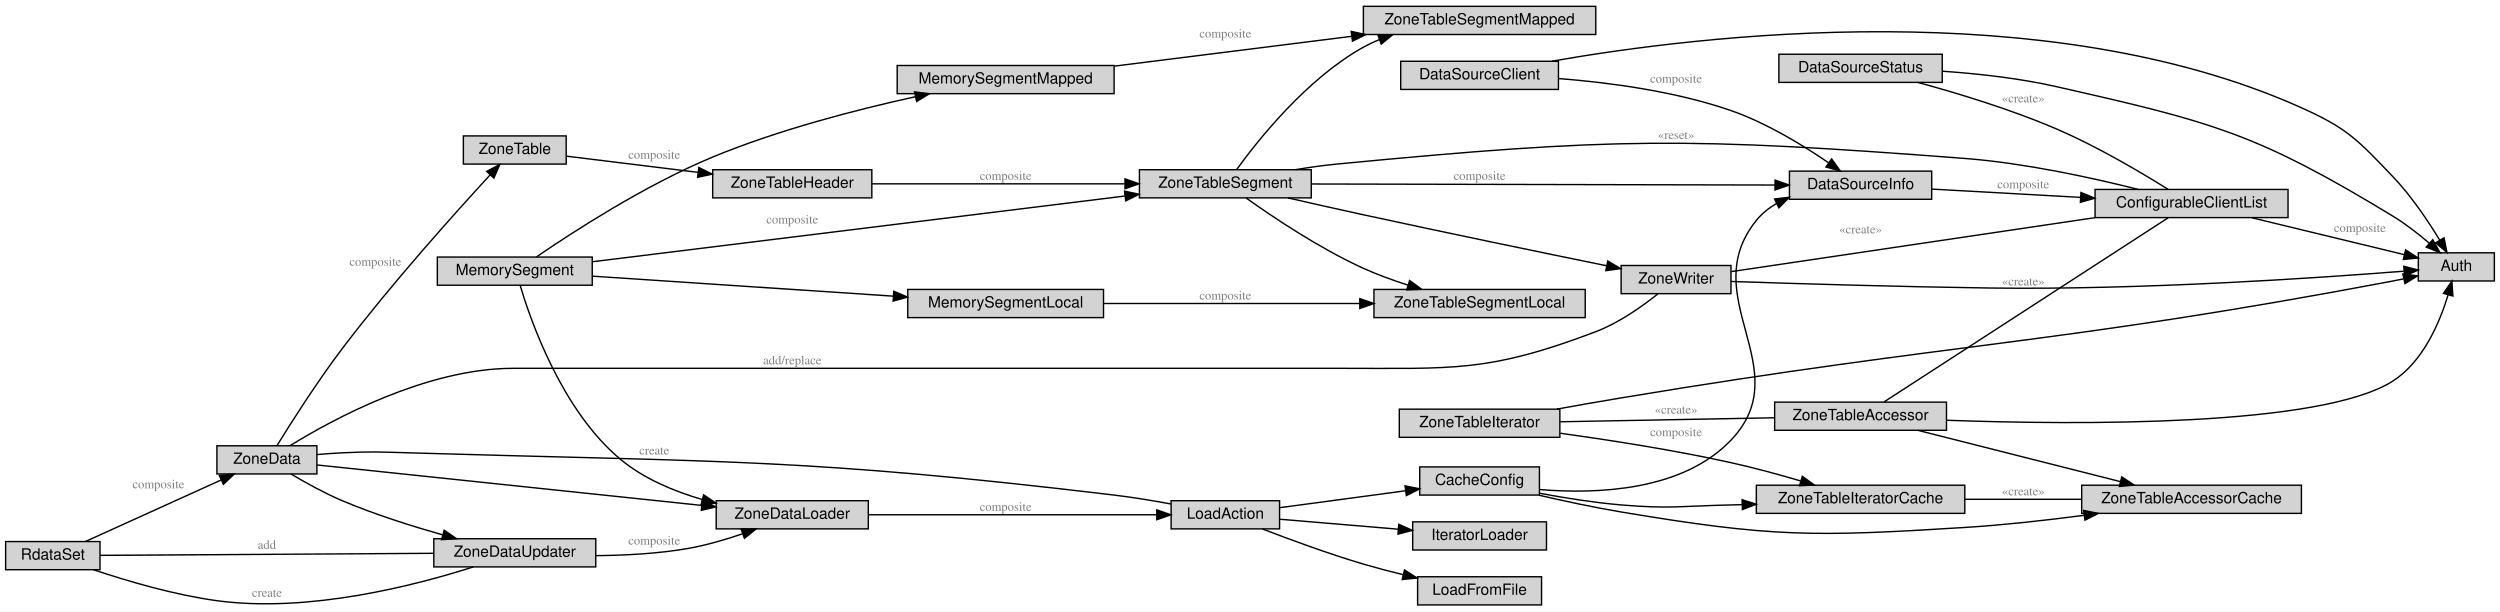
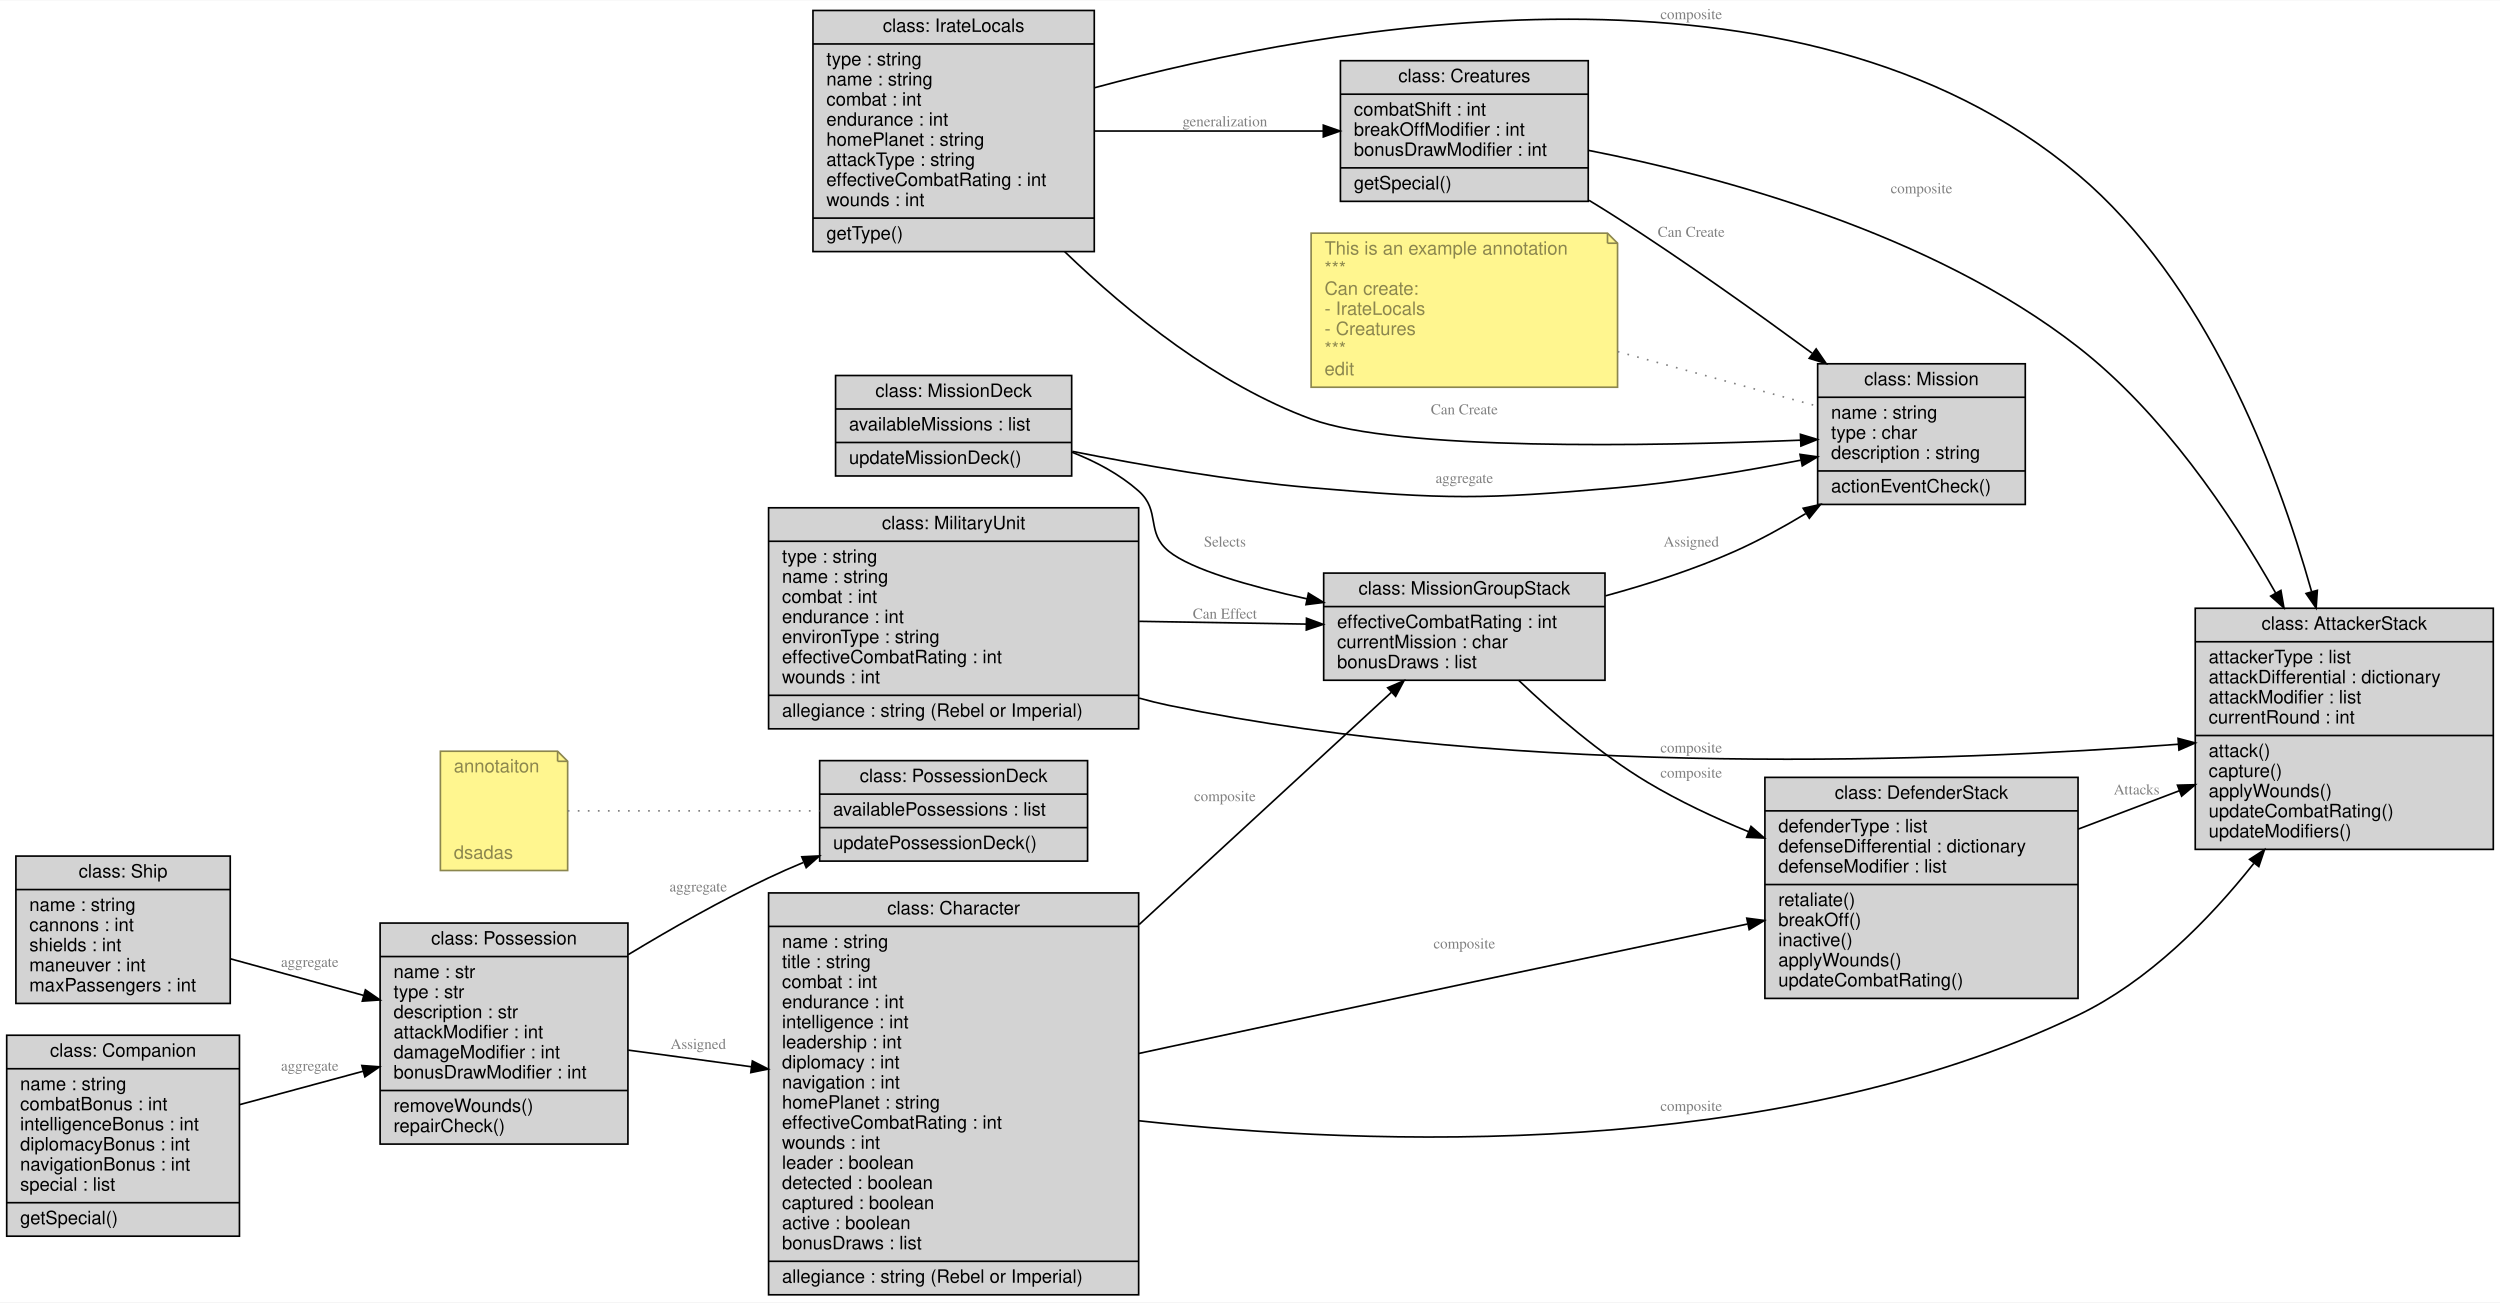
- <svg xmlns="http://www.w3.org/2000/svg" width="1775pt" height="434pt" viewBox="0.00 0.00 1775.00 434.00">
-   <g id="graph0" class="graph" transform="scale(1 1) rotate(0) translate(4 430)">
-     <polygon fill="white" stroke="transparent" points="-4,4 -4,-430 1771,-430 1771,4 -4,4" />
+ <svg xmlns="http://www.w3.org/2000/svg" width="1493pt" height="778pt" viewBox="0.00 0.00 1493.00 777.50">
+   <g id="graph0" class="graph" transform="scale(1 1) rotate(0) translate(4 773.5)">
+     <polygon fill="white" stroke="transparent" points="-4,4 -4,-773.5 1489,-773.5 1489,4 -4,4" />
    <g id="node1" class="node">
-       <polygon fill="lightgrey" stroke="black" points="1713,-230.5 1713,-250.5 1767,-250.5 1767,-230.5 1713,-230.5" />
-       <text text-anchor="middle" x="1740" y="-237.7" font-family="Helvetica,sans-Serif" font-size="11.00">Auth</text>
+       <polygon fill="lightgrey" stroke="black" points="485.5,-259.5 485.5,-319.5 645.5,-319.5 645.5,-259.5 485.5,-259.5" />
+       <text text-anchor="middle" x="565.5" y="-306.7" font-family="Helvetica,sans-Serif" font-size="11.00">class: PossessionDeck</text>
+       <polyline fill="none" stroke="black" points="485.5,-299.5 645.5,-299.5 " />
+       <text text-anchor="start" x="493.5" y="-286.7" font-family="Helvetica,sans-Serif" font-size="11.00">availablePossessions : list</text>
+       <polyline fill="none" stroke="black" points="485.5,-279.5 645.5,-279.5 " />
+       <text text-anchor="start" x="493.5" y="-266.7" font-family="Helvetica,sans-Serif" font-size="11.00">updatePossessionDeck()</text>
    </g>
    <g id="node2" class="node">
-       <polygon fill="lightgrey" stroke="black" points="1483.5,-275.5 1483.5,-295.5 1620.5,-295.5 1620.5,-275.5 1483.5,-275.5" />
-       <text text-anchor="middle" x="1552" y="-282.7" font-family="Helvetica,sans-Serif" font-size="11.00">ConfigurableClientList</text>
+       <polygon fill="lightgrey" stroke="black" points="223,-90.5 223,-222.5 371,-222.5 371,-90.5 223,-90.5" />
+       <text text-anchor="middle" x="297" y="-209.7" font-family="Helvetica,sans-Serif" font-size="11.00">class: Possession</text>
+       <polyline fill="none" stroke="black" points="223,-202.5 371,-202.5 " />
+       <text text-anchor="start" x="231" y="-189.7" font-family="Helvetica,sans-Serif" font-size="11.00">name : str</text>
+       <text text-anchor="start" x="231" y="-177.7" font-family="Helvetica,sans-Serif" font-size="11.00">type : str</text>
+       <text text-anchor="start" x="231" y="-165.7" font-family="Helvetica,sans-Serif" font-size="11.00">description : str</text>
+       <text text-anchor="start" x="231" y="-153.7" font-family="Helvetica,sans-Serif" font-size="11.00">attackModifier : int</text>
+       <text text-anchor="start" x="231" y="-141.7" font-family="Helvetica,sans-Serif" font-size="11.00">damageModifier : int</text>
+       <text text-anchor="start" x="231" y="-129.7" font-family="Helvetica,sans-Serif" font-size="11.00">bonusDrawModifier : int</text>
+       <polyline fill="none" stroke="black" points="223,-122.5 371,-122.5 " />
+       <text text-anchor="start" x="231" y="-109.7" font-family="Helvetica,sans-Serif" font-size="11.00">removeWounds()</text>
+       <text text-anchor="start" x="231" y="-97.7" font-family="Helvetica,sans-Serif" font-size="11.00">repairCheck()</text>
    </g>
    <g id="edge1" class="edge">
-       <path fill="none" stroke="black" d="M1594.74,-275.4C1627.27,-267.53 1671.96,-256.72 1702.94,-249.22" />
-       <polygon fill="black" stroke="black" points="1703.99,-252.57 1712.88,-246.82 1702.34,-245.77 1703.99,-252.57" />
-       <text text-anchor="middle" x="1671.5" y="-265.3" font-family="Times,serif" font-size="9.00" fill="grey">composite</text>
+       <path fill="none" stroke="black" d="M371.14,-203.62C397.06,-219.29 426.8,-236.14 455,-249.5 461.66,-252.66 468.65,-255.73 475.73,-258.67" />
+       <polygon fill="black" stroke="black" points="474.84,-262.08 485.42,-262.6 477.47,-255.6 474.84,-262.08" />
+       <text text-anchor="middle" x="413" y="-241.3" font-family="Times,serif" font-size="9.00" fill="grey">aggregate</text>
+     </g>
+     <g id="node5" class="node">
+       <polygon fill="lightgrey" stroke="black" points="455,-0.5 455,-240.5 676,-240.5 676,-0.5 455,-0.5" />
+       <text text-anchor="middle" x="565.5" y="-227.7" font-family="Helvetica,sans-Serif" font-size="11.00">class: Character</text>
+       <polyline fill="none" stroke="black" points="455,-220.5 676,-220.5 " />
+       <text text-anchor="start" x="463" y="-207.7" font-family="Helvetica,sans-Serif" font-size="11.00">name : string</text>
+       <text text-anchor="start" x="463" y="-195.7" font-family="Helvetica,sans-Serif" font-size="11.00">title : string</text>
+       <text text-anchor="start" x="463" y="-183.7" font-family="Helvetica,sans-Serif" font-size="11.00">combat : int</text>
+       <text text-anchor="start" x="463" y="-171.7" font-family="Helvetica,sans-Serif" font-size="11.00">endurance : int</text>
+       <text text-anchor="start" x="463" y="-159.7" font-family="Helvetica,sans-Serif" font-size="11.00">intelligence : int</text>
+       <text text-anchor="start" x="463" y="-147.7" font-family="Helvetica,sans-Serif" font-size="11.00">leadership : int</text>
+       <text text-anchor="start" x="463" y="-135.7" font-family="Helvetica,sans-Serif" font-size="11.00">diplomacy : int</text>
+       <text text-anchor="start" x="463" y="-123.7" font-family="Helvetica,sans-Serif" font-size="11.00">navigation : int</text>
+       <text text-anchor="start" x="463" y="-111.7" font-family="Helvetica,sans-Serif" font-size="11.00">homePlanet : string</text>
+       <text text-anchor="start" x="463" y="-99.7" font-family="Helvetica,sans-Serif" font-size="11.00">effectiveCombatRating : int</text>
+       <text text-anchor="start" x="463" y="-87.7" font-family="Helvetica,sans-Serif" font-size="11.00">wounds : int</text>
+       <text text-anchor="start" x="463" y="-75.7" font-family="Helvetica,sans-Serif" font-size="11.00">leader : boolean</text>
+       <text text-anchor="start" x="463" y="-63.7" font-family="Helvetica,sans-Serif" font-size="11.00">detected : boolean</text>
+       <text text-anchor="start" x="463" y="-51.7" font-family="Helvetica,sans-Serif" font-size="11.00">captured : boolean</text>
+       <text text-anchor="start" x="463" y="-39.7" font-family="Helvetica,sans-Serif" font-size="11.00">active : boolean</text>
+       <text text-anchor="start" x="463" y="-27.7" font-family="Helvetica,sans-Serif" font-size="11.00">bonusDraws : list</text>
+       <polyline fill="none" stroke="black" points="455,-20.5 676,-20.5 " />
+       <text text-anchor="start" x="463" y="-7.7" font-family="Helvetica,sans-Serif" font-size="11.00">allegiance : string (Rebel or Imperial)</text>
+     </g>
+     <g id="edge2" class="edge">
+       <path fill="none" stroke="black" d="M371.17,-146.62C393.96,-143.54 419.71,-140.06 444.81,-136.67" />
+       <polygon fill="black" stroke="black" points="445.32,-140.13 454.76,-135.32 444.39,-133.19 445.32,-140.13" />
+       <text text-anchor="middle" x="413" y="-147.3" font-family="Times,serif" font-size="9.00" fill="grey">Assigned</text>
    </g>
    <g id="node3" class="node">
-       <polygon fill="lightgrey" stroke="black" points="990.5,-366.5 990.5,-386.5 1102.5,-386.5 1102.5,-366.5 990.5,-366.5" />
-       <text text-anchor="middle" x="1046.5" y="-373.7" font-family="Helvetica,sans-Serif" font-size="11.00">DataSourceClient</text>
-     </g>
-     <g id="edge2" class="edge">
-       <path fill="none" stroke="black" d="M1097.87,-386.55C1202.47,-404.92 1448.58,-434.97 1630,-353.5 1663,-338.68 1669.98,-330.63 1695,-304.5 1708.05,-290.86 1719.99,-273 1728.13,-259.61" />
-       <polygon fill="black" stroke="black" points="1731.27,-261.17 1733.34,-250.78 1725.24,-257.61 1731.27,-261.17" />
+       <polygon fill="lightgrey" stroke="black" points="5.5,-174.5 5.5,-262.5 133.5,-262.5 133.5,-174.5 5.5,-174.5" />
+       <text text-anchor="middle" x="69.5" y="-249.7" font-family="Helvetica,sans-Serif" font-size="11.00">class: Ship</text>
+       <polyline fill="none" stroke="black" points="5.5,-242.5 133.5,-242.5 " />
+       <text text-anchor="start" x="13.5" y="-229.7" font-family="Helvetica,sans-Serif" font-size="11.00">name : string</text>
+       <text text-anchor="start" x="13.5" y="-217.7" font-family="Helvetica,sans-Serif" font-size="11.00">cannons : int</text>
+       <text text-anchor="start" x="13.5" y="-205.7" font-family="Helvetica,sans-Serif" font-size="11.00">shields : int</text>
+       <text text-anchor="start" x="13.5" y="-193.7" font-family="Helvetica,sans-Serif" font-size="11.00">maneuver : int</text>
+       <text text-anchor="start" x="13.5" y="-181.7" font-family="Helvetica,sans-Serif" font-size="11.00">maxPassengers : int</text>
+     </g>
+     <g id="edge3" class="edge">
+       <path fill="none" stroke="black" d="M133.61,-201.15C158.22,-194.38 186.77,-186.53 213.01,-179.32" />
+       <polygon fill="black" stroke="black" points="214.22,-182.61 222.94,-176.59 212.37,-175.86 214.22,-182.61" />
+       <text text-anchor="middle" x="181" y="-196.3" font-family="Times,serif" font-size="9.00" fill="grey">aggregate</text>
+     </g>
+     <g id="node4" class="node">
+       <polygon fill="lightgrey" stroke="black" points="0,-35.5 0,-155.5 139,-155.5 139,-35.5 0,-35.5" />
+       <text text-anchor="middle" x="69.5" y="-142.7" font-family="Helvetica,sans-Serif" font-size="11.00">class: Companion</text>
+       <polyline fill="none" stroke="black" points="0,-135.5 139,-135.5 " />
+       <text text-anchor="start" x="8" y="-122.7" font-family="Helvetica,sans-Serif" font-size="11.00">name : string</text>
+       <text text-anchor="start" x="8" y="-110.7" font-family="Helvetica,sans-Serif" font-size="11.00">combatBonus : int</text>
+       <text text-anchor="start" x="8" y="-98.7" font-family="Helvetica,sans-Serif" font-size="11.00">intelligenceBonus : int</text>
+       <text text-anchor="start" x="8" y="-86.7" font-family="Helvetica,sans-Serif" font-size="11.00">diplomacyBonus : int</text>
+       <text text-anchor="start" x="8" y="-74.7" font-family="Helvetica,sans-Serif" font-size="11.00">navigationBonus : int</text>
+       <text text-anchor="start" x="8" y="-62.7" font-family="Helvetica,sans-Serif" font-size="11.00">special : list</text>
+       <polyline fill="none" stroke="black" points="0,-55.5 139,-55.5 " />
+       <text text-anchor="start" x="8" y="-42.7" font-family="Helvetica,sans-Serif" font-size="11.00">getSpecial()</text>
+     </g>
+     <g id="edge4" class="edge">
+       <path fill="none" stroke="black" d="M139.08,-114.05C162.31,-120.34 188.51,-127.42 212.76,-133.98" />
+       <polygon fill="black" stroke="black" points="212.09,-137.43 222.66,-136.66 213.92,-130.67 212.09,-137.43" />
+       <text text-anchor="middle" x="181" y="-134.3" font-family="Times,serif" font-size="9.00" fill="grey">aggregate</text>
+     </g>
+     <g id="node9" class="node">
+       <polygon fill="lightgrey" stroke="black" points="1307,-266.5 1307,-410.5 1485,-410.5 1485,-266.5 1307,-266.5" />
+       <text text-anchor="middle" x="1396" y="-397.7" font-family="Helvetica,sans-Serif" font-size="11.00">class: AttackerStack</text>
+       <polyline fill="none" stroke="black" points="1307,-390.5 1485,-390.5 " />
+       <text text-anchor="start" x="1315" y="-377.7" font-family="Helvetica,sans-Serif" font-size="11.00">attackerType : list</text>
+       <text text-anchor="start" x="1315" y="-365.7" font-family="Helvetica,sans-Serif" font-size="11.00">attackDifferential : dictionary</text>
+       <text text-anchor="start" x="1315" y="-353.7" font-family="Helvetica,sans-Serif" font-size="11.00">attackModifier : list</text>
+       <text text-anchor="start" x="1315" y="-341.7" font-family="Helvetica,sans-Serif" font-size="11.00">currentRound : int</text>
+       <polyline fill="none" stroke="black" points="1307,-334.5 1485,-334.5 " />
+       <text text-anchor="start" x="1315" y="-321.7" font-family="Helvetica,sans-Serif" font-size="11.00">attack()</text>
+       <text text-anchor="start" x="1315" y="-309.7" font-family="Helvetica,sans-Serif" font-size="11.00">capture()</text>
+       <text text-anchor="start" x="1315" y="-297.7" font-family="Helvetica,sans-Serif" font-size="11.00">applyWounds()</text>
+       <text text-anchor="start" x="1315" y="-285.7" font-family="Helvetica,sans-Serif" font-size="11.00">updateCombatRating()</text>
+       <text text-anchor="start" x="1315" y="-273.7" font-family="Helvetica,sans-Serif" font-size="11.00">updateModifiers()</text>
+     </g>
+     <g id="edge7" class="edge">
+       <path fill="none" stroke="black" d="M676.04,-104.44C814.18,-89.35 1055.52,-80.41 1237,-167.5 1278.83,-187.58 1314.92,-224.03 1342,-258.14" />
+       <polygon fill="black" stroke="black" points="1339.44,-260.55 1348.34,-266.29 1344.96,-256.25 1339.44,-260.55" />
+       <text text-anchor="middle" x="1006" y="-110.3" font-family="Times,serif" font-size="9.00" fill="grey">composite</text>
+     </g>
+     <g id="node10" class="node">
+       <polygon fill="lightgrey" stroke="black" points="1050,-177.5 1050,-309.5 1237,-309.5 1237,-177.5 1050,-177.5" />
+       <text text-anchor="middle" x="1143.5" y="-296.7" font-family="Helvetica,sans-Serif" font-size="11.00">class: DefenderStack</text>
+       <polyline fill="none" stroke="black" points="1050,-289.5 1237,-289.5 " />
+       <text text-anchor="start" x="1058" y="-276.7" font-family="Helvetica,sans-Serif" font-size="11.00">defenderType : list</text>
+       <text text-anchor="start" x="1058" y="-264.7" font-family="Helvetica,sans-Serif" font-size="11.00">defenseDifferential : dictionary</text>
+       <text text-anchor="start" x="1058" y="-252.7" font-family="Helvetica,sans-Serif" font-size="11.00">defenseModifier : list</text>
+       <polyline fill="none" stroke="black" points="1050,-245.5 1237,-245.5 " />
+       <text text-anchor="start" x="1058" y="-232.7" font-family="Helvetica,sans-Serif" font-size="11.00">retaliate()</text>
+       <text text-anchor="start" x="1058" y="-220.7" font-family="Helvetica,sans-Serif" font-size="11.00">breakOff()</text>
+       <text text-anchor="start" x="1058" y="-208.7" font-family="Helvetica,sans-Serif" font-size="11.00">inactive()</text>
+       <text text-anchor="start" x="1058" y="-196.7" font-family="Helvetica,sans-Serif" font-size="11.00">applyWounds()</text>
+       <text text-anchor="start" x="1058" y="-184.7" font-family="Helvetica,sans-Serif" font-size="11.00">updateCombatRating()</text>
+     </g>
+     <g id="edge6" class="edge">
+       <path fill="none" stroke="black" d="M676.03,-144.61C682.11,-145.93 688.13,-147.23 694,-148.5 812.49,-174.06 948.72,-202.83 1039.66,-221.94" />
+       <polygon fill="black" stroke="black" points="1039.18,-225.42 1049.69,-224.05 1040.62,-218.57 1039.18,-225.42" />
+       <text text-anchor="middle" x="870.5" y="-207.3" font-family="Times,serif" font-size="9.00" fill="grey">composite</text>
+     </g>
+     <g id="node11" class="node">
+       <polygon fill="lightgrey" stroke="black" points="786.5,-367.5 786.5,-431.5 954.5,-431.5 954.5,-367.5 786.5,-367.5" />
+       <text text-anchor="middle" x="870.5" y="-418.7" font-family="Helvetica,sans-Serif" font-size="11.00">class: MissionGroupStack</text>
+       <polyline fill="none" stroke="black" points="786.5,-411.5 954.5,-411.5 " />
+       <text text-anchor="start" x="794.5" y="-398.7" font-family="Helvetica,sans-Serif" font-size="11.00">effectiveCombatRating : int</text>
+       <text text-anchor="start" x="794.5" y="-386.7" font-family="Helvetica,sans-Serif" font-size="11.00">currentMission : char</text>
+       <text text-anchor="start" x="794.5" y="-374.7" font-family="Helvetica,sans-Serif" font-size="11.00">bonusDraws : list</text>
+     </g>
+     <g id="edge5" class="edge">
+       <path fill="none" stroke="black" d="M676.32,-221.62C728.56,-269.72 787.96,-324.42 826.94,-360.31" />
+       <polygon fill="black" stroke="black" points="824.73,-363.04 834.46,-367.23 829.47,-357.89 824.73,-363.04" />
+       <text text-anchor="middle" x="727.5" y="-295.3" font-family="Times,serif" font-size="9.00" fill="grey">composite</text>
+     </g>
+     <g id="node6" class="node">
+       <polygon fill="lightgrey" stroke="black" points="481.5,-623.5 481.5,-767.5 649.5,-767.5 649.5,-623.5 481.5,-623.5" />
+       <text text-anchor="middle" x="565.5" y="-754.7" font-family="Helvetica,sans-Serif" font-size="11.00">class: IrateLocals</text>
+       <polyline fill="none" stroke="black" points="481.5,-747.5 649.5,-747.5 " />
+       <text text-anchor="start" x="489.5" y="-734.7" font-family="Helvetica,sans-Serif" font-size="11.00">type : string</text>
+       <text text-anchor="start" x="489.5" y="-722.7" font-family="Helvetica,sans-Serif" font-size="11.00">name : string</text>
+       <text text-anchor="start" x="489.5" y="-710.7" font-family="Helvetica,sans-Serif" font-size="11.00">combat : int</text>
+       <text text-anchor="start" x="489.5" y="-698.7" font-family="Helvetica,sans-Serif" font-size="11.00">endurance : int</text>
+       <text text-anchor="start" x="489.5" y="-686.7" font-family="Helvetica,sans-Serif" font-size="11.00">homePlanet : string</text>
+       <text text-anchor="start" x="489.5" y="-674.7" font-family="Helvetica,sans-Serif" font-size="11.00">attackType : string</text>
+       <text text-anchor="start" x="489.5" y="-662.7" font-family="Helvetica,sans-Serif" font-size="11.00">effectiveCombatRating : int</text>
+       <text text-anchor="start" x="489.5" y="-650.7" font-family="Helvetica,sans-Serif" font-size="11.00">wounds : int</text>
+       <polyline fill="none" stroke="black" points="481.5,-643.5 649.5,-643.5 " />
+       <text text-anchor="start" x="489.5" y="-630.7" font-family="Helvetica,sans-Serif" font-size="11.00">getType()</text>
+     </g>
+     <g id="node7" class="node">
+       <polygon fill="lightgrey" stroke="black" points="796.5,-653.5 796.5,-737.5 944.5,-737.5 944.5,-653.5 796.5,-653.5" />
+       <text text-anchor="middle" x="870.5" y="-724.7" font-family="Helvetica,sans-Serif" font-size="11.00">class: Creatures</text>
+       <polyline fill="none" stroke="black" points="796.5,-717.5 944.5,-717.5 " />
+       <text text-anchor="start" x="804.5" y="-704.7" font-family="Helvetica,sans-Serif" font-size="11.00">combatShift : int</text>
+       <text text-anchor="start" x="804.5" y="-692.7" font-family="Helvetica,sans-Serif" font-size="11.00">breakOffModifier : int</text>
+       <text text-anchor="start" x="804.5" y="-680.7" font-family="Helvetica,sans-Serif" font-size="11.00">bonusDrawModifier : int</text>
+       <polyline fill="none" stroke="black" points="796.5,-673.5 944.5,-673.5 " />
+       <text text-anchor="start" x="804.5" y="-660.7" font-family="Helvetica,sans-Serif" font-size="11.00">getSpecial()</text>
+     </g>
+     <g id="edge8" class="edge">
+       <path fill="none" stroke="black" d="M649.7,-695.5C692.19,-695.5 743.75,-695.5 786.25,-695.5" />
+       <polygon fill="black" stroke="black" points="786.29,-699 796.29,-695.5 786.29,-692 786.29,-699" />
+       <text text-anchor="middle" x="727.5" y="-698.3" font-family="Times,serif" font-size="9.00" fill="grey">generalization</text>
+     </g>
+     <g id="edge10" class="edge">
+       <path fill="none" stroke="black" d="M649.53,-721.32C788.73,-758.97 1070.29,-810.18 1237,-669.5 1313.15,-605.24 1355.24,-495.88 1376.45,-420.55" />
+       <polygon fill="black" stroke="black" points="1379.91,-421.19 1379.19,-410.62 1373.16,-419.33 1379.91,-421.19" />
+       <text text-anchor="middle" x="1006" y="-762.3" font-family="Times,serif" font-size="9.00" fill="grey">composite</text>
+     </g>
+     <g id="node13" class="node">
+       <polygon fill="lightgrey" stroke="black" points="1081.5,-472.5 1081.5,-556.5 1205.5,-556.5 1205.5,-472.5 1081.5,-472.5" />
+       <text text-anchor="middle" x="1143.5" y="-543.7" font-family="Helvetica,sans-Serif" font-size="11.00">class: Mission</text>
+       <polyline fill="none" stroke="black" points="1081.5,-536.5 1205.5,-536.5 " />
+       <text text-anchor="start" x="1089.5" y="-523.7" font-family="Helvetica,sans-Serif" font-size="11.00">name : string</text>
+       <text text-anchor="start" x="1089.5" y="-511.7" font-family="Helvetica,sans-Serif" font-size="11.00">type : char</text>
+       <text text-anchor="start" x="1089.5" y="-499.7" font-family="Helvetica,sans-Serif" font-size="11.00">description : string</text>
+       <polyline fill="none" stroke="black" points="1081.5,-492.5 1205.5,-492.5 " />
+       <text text-anchor="start" x="1089.5" y="-479.7" font-family="Helvetica,sans-Serif" font-size="11.00">actionEventCheck()</text>
+     </g>
+     <g id="edge9" class="edge">
+       <path fill="none" stroke="black" d="M631.82,-623.46C670.52,-586.14 722.88,-544.15 779,-523.5 830.7,-504.48 980.85,-507.21 1071.19,-510.87" />
+       <polygon fill="black" stroke="black" points="1071.22,-514.38 1081.36,-511.3 1071.51,-507.38 1071.22,-514.38" />
+       <text text-anchor="middle" x="870.5" y="-526.3" font-family="Times,serif" font-size="9.00" fill="grey">Can Create</text>
+     </g>
+     <g id="edge12" class="edge">
+       <path fill="none" stroke="black" d="M944.74,-683.92C1023.67,-668.41 1149.69,-634.55 1237,-566.5 1287.15,-527.41 1327.6,-468 1355.01,-419.62" />
+       <polygon fill="black" stroke="black" points="1358.16,-421.16 1359.98,-410.72 1352.05,-417.75 1358.16,-421.16" />
+       <text text-anchor="middle" x="1143.5" y="-658.3" font-family="Times,serif" font-size="9.00" fill="grey">composite</text>
+     </g>
+     <g id="edge11" class="edge">
+       <path fill="none" stroke="black" d="M944.97,-654.11C950.78,-650.59 956.51,-647.03 962,-643.5 1001.43,-618.17 1044.16,-587.77 1078.14,-562.85" />
+       <polygon fill="black" stroke="black" points="1080.61,-565.38 1086.59,-556.64 1076.46,-559.74 1080.61,-565.38" />
+       <text text-anchor="middle" x="1006" y="-632.3" font-family="Times,serif" font-size="9.00" fill="grey">Can Create</text>
    </g>
    <g id="node8" class="node">
-       <polygon fill="lightgrey" stroke="black" points="1266.5,-288.5 1266.5,-308.5 1367.5,-308.5 1367.5,-288.5 1266.5,-288.5" />
-       <text text-anchor="middle" x="1317" y="-295.7" font-family="Helvetica,sans-Serif" font-size="11.00">DataSourceInfo</text>
-     </g>
-     <g id="edge12" class="edge">
-       <path fill="none" stroke="black" d="M1102.77,-374.21C1138.46,-371.41 1185.45,-365.21 1225,-351.5 1250.3,-342.73 1276.44,-326.65 1294.17,-314.49" />
-       <polygon fill="black" stroke="black" points="1296.46,-317.16 1302.63,-308.55 1292.44,-311.43 1296.46,-317.16" />
-       <text text-anchor="middle" x="1186" y="-371.3" font-family="Times,serif" font-size="9.00" fill="grey">composite</text>
-     </g>
-     <g id="node4" class="node">
-       <polygon fill="lightgrey" stroke="black" points="1147,-221.5 1147,-241.5 1225,-241.5 1225,-221.5 1147,-221.5" />
-       <text text-anchor="middle" x="1186" y="-228.7" font-family="Helvetica,sans-Serif" font-size="11.00">ZoneWriter</text>
-     </g>
-     <g id="edge3" class="edge">
-       <path fill="none" stroke="black" d="M1225.1,-230.16C1269.31,-228.67 1344.43,-226.37 1409,-225.5 1515.84,-224.06 1641.96,-232.66 1702.7,-237.45" />
-       <polygon fill="black" stroke="black" points="1702.67,-240.96 1712.92,-238.27 1703.23,-233.98 1702.67,-240.96" />
-     </g>
-     <g id="edge10" class="edge">
-       <path fill="none" stroke="black" d="M1225.27,-237.18C1286.51,-246.26 1407.35,-264.19 1483.39,-275.47" />
-       <text text-anchor="middle" x="1317" y="-264.3" font-family="Times,serif" font-size="9.00" fill="grey">«create»</text>
-     </g>
-     <g id="node5" class="node">
-       <polygon fill="lightgrey" stroke="black" points="1256,-124.5 1256,-144.5 1378,-144.5 1378,-124.5 1256,-124.5" />
-       <text text-anchor="middle" x="1317" y="-131.7" font-family="Helvetica,sans-Serif" font-size="11.00">ZoneTableAccessor</text>
-     </g>
-     <g id="edge4" class="edge">
-       <path fill="none" stroke="black" d="M1378.25,-131.61C1471.19,-128.28 1644.11,-126.91 1695,-159.5 1716.5,-173.27 1728.3,-201.35 1734.13,-220.54" />
-       <polygon fill="black" stroke="black" points="1730.81,-221.68 1736.84,-230.39 1737.56,-219.82 1730.81,-221.68" />
-     </g>
-     <g id="edge11" class="edge">
-       <path fill="none" stroke="black" d="M1333.65,-144.64C1376.1,-172.15 1493.05,-247.95 1535.42,-275.4" />
-       <text text-anchor="middle" x="1432.5" y="-227.3" font-family="Times,serif" font-size="9.00" fill="grey">«create»</text>
-     </g>
-     <g id="node11" class="node">
-       <polygon fill="lightgrey" stroke="black" points="1474,-65.5 1474,-85.5 1630,-85.5 1630,-65.5 1474,-65.5" />
-       <text text-anchor="middle" x="1552" y="-72.7" font-family="Helvetica,sans-Serif" font-size="11.00">ZoneTableAccessorCache</text>
+       <polygon fill="lightgrey" stroke="black" points="455,-338.5 455,-470.5 676,-470.5 676,-338.5 455,-338.5" />
+       <text text-anchor="middle" x="565.5" y="-457.7" font-family="Helvetica,sans-Serif" font-size="11.00">class: MilitaryUnit</text>
+       <polyline fill="none" stroke="black" points="455,-450.5 676,-450.5 " />
+       <text text-anchor="start" x="463" y="-437.7" font-family="Helvetica,sans-Serif" font-size="11.00">type : string</text>
+       <text text-anchor="start" x="463" y="-425.7" font-family="Helvetica,sans-Serif" font-size="11.00">name : string</text>
+       <text text-anchor="start" x="463" y="-413.7" font-family="Helvetica,sans-Serif" font-size="11.00">combat : int</text>
+       <text text-anchor="start" x="463" y="-401.7" font-family="Helvetica,sans-Serif" font-size="11.00">endurance : int</text>
+       <text text-anchor="start" x="463" y="-389.7" font-family="Helvetica,sans-Serif" font-size="11.00">environType : string</text>
+       <text text-anchor="start" x="463" y="-377.7" font-family="Helvetica,sans-Serif" font-size="11.00">effectiveCombatRating : int</text>
+       <text text-anchor="start" x="463" y="-365.7" font-family="Helvetica,sans-Serif" font-size="11.00">wounds : int</text>
+       <polyline fill="none" stroke="black" points="455,-358.5 676,-358.5 " />
+       <text text-anchor="start" x="463" y="-345.7" font-family="Helvetica,sans-Serif" font-size="11.00">allegiance : string (Rebel or Imperial)</text>
+     </g>
+     <g id="edge14" class="edge">
+       <path fill="none" stroke="black" d="M676.29,-356.84C682.22,-355.18 688.15,-353.71 694,-352.5 905.38,-308.86 1160.24,-318.95 1296.94,-329.29" />
+       <polygon fill="black" stroke="black" points="1296.74,-332.78 1306.98,-330.06 1297.28,-325.8 1296.74,-332.78" />
+       <text text-anchor="middle" x="1006" y="-324.3" font-family="Times,serif" font-size="9.00" fill="grey">composite</text>
+     </g>
+     <g id="edge13" class="edge">
+       <path fill="none" stroke="black" d="M676.32,-402.69C709.02,-402.15 744.54,-401.56 776.09,-401.04" />
+       <polygon fill="black" stroke="black" points="776.24,-404.54 786.19,-400.87 776.13,-397.54 776.24,-404.54" />
+       <text text-anchor="middle" x="727.5" y="-404.3" font-family="Times,serif" font-size="9.00" fill="grey">Can Effect</text>
+     </g>
+     <g id="edge15" class="edge">
+       <path fill="none" stroke="black" d="M1237.07,-278.6C1256.8,-286.09 1277.69,-294.01 1297.6,-301.56" />
+       <polygon fill="black" stroke="black" points="1296.38,-304.84 1306.97,-305.12 1298.87,-298.3 1296.38,-304.84" />
+       <text text-anchor="middle" x="1272" y="-299.3" font-family="Times,serif" font-size="9.00" fill="grey">Attacks</text>
+     </g>
+     <g id="edge17" class="edge">
+       <path fill="none" stroke="black" d="M902.96,-367.46C923.51,-347.88 951.69,-323.44 980,-306.5 998.69,-295.32 1019.71,-285.44 1040.28,-277.02" />
+       <polygon fill="black" stroke="black" points="1041.71,-280.22 1049.69,-273.26 1039.11,-273.72 1041.71,-280.22" />
+       <text text-anchor="middle" x="1006" y="-309.3" font-family="Times,serif" font-size="9.00" fill="grey">composite</text>
+     </g>
+     <g id="edge16" class="edge">
+       <path fill="none" stroke="black" d="M954.77,-417.91C980.11,-424.81 1007.68,-433.67 1032,-444.5 1046.21,-450.83 1060.73,-458.78 1074.37,-467.04" />
+       <polygon fill="black" stroke="black" points="1072.85,-470.21 1083.19,-472.49 1076.53,-464.26 1072.85,-470.21" />
+       <text text-anchor="middle" x="1006" y="-447.3" font-family="Times,serif" font-size="9.00" fill="grey">Assigned</text>
+     </g>
+     <g id="node12" class="node">
+       <polygon fill="lightgrey" stroke="black" points="495,-489.5 495,-549.5 636,-549.5 636,-489.5 495,-489.5" />
+       <text text-anchor="middle" x="565.5" y="-536.7" font-family="Helvetica,sans-Serif" font-size="11.00">class: MissionDeck</text>
+       <polyline fill="none" stroke="black" points="495,-529.5 636,-529.5 " />
+       <text text-anchor="start" x="503" y="-516.7" font-family="Helvetica,sans-Serif" font-size="11.00">availableMissions : list</text>
+       <polyline fill="none" stroke="black" points="495,-509.5 636,-509.5 " />
+       <text text-anchor="start" x="503" y="-496.7" font-family="Helvetica,sans-Serif" font-size="11.00">updateMissionDeck()</text>
    </g>
    <g id="edge18" class="edge">
-       <path fill="none" stroke="black" d="M1357.53,-124.49C1397.19,-114.45 1458.41,-98.95 1501.33,-88.08" />
-       <polygon fill="black" stroke="black" points="1502.45,-91.41 1511.28,-85.56 1500.73,-84.62 1502.45,-91.41" />
-     </g>
-     <g id="node6" class="node">
-       <polygon fill="lightgrey" stroke="black" points="1259,-371.5 1259,-391.5 1375,-391.5 1375,-371.5 1259,-371.5" />
-       <text text-anchor="middle" x="1317" y="-378.7" font-family="Helvetica,sans-Serif" font-size="11.00">DataSourceStatus</text>
-     </g>
-     <g id="edge5" class="edge">
-       <path fill="none" stroke="black" d="M1375.26,-379.43C1400.28,-377.67 1429.83,-374.44 1456,-368.5 1567,-343.31 1597.74,-335.63 1695,-276.5 1704.04,-271 1713.23,-263.8 1720.85,-257.27" />
-       <polygon fill="black" stroke="black" points="1723.25,-259.82 1728.43,-250.58 1718.62,-254.58 1723.25,-259.82" />
-     </g>
-     <g id="edge9" class="edge">
-       <path fill="none" stroke="black" d="M1357.74,-371.47C1385.74,-363.84 1423.83,-352.31 1456,-338.5 1485.16,-325.98 1516.96,-307.07 1535.38,-295.55" />
-       <text text-anchor="middle" x="1432.5" y="-357.3" font-family="Times,serif" font-size="9.00" fill="grey">«create»</text>
-     </g>
-     <g id="node7" class="node">
-       <polygon fill="lightgrey" stroke="black" points="989.5,-119.5 989.5,-139.5 1103.5,-139.5 1103.5,-119.5 989.5,-119.5" />
-       <text text-anchor="middle" x="1046.5" y="-126.7" font-family="Helvetica,sans-Serif" font-size="11.00">ZoneTableIterator</text>
-     </g>
-     <g id="edge6" class="edge">
-       <path fill="none" stroke="black" d="M1101.41,-139.54C1116.18,-142.22 1132.19,-145.04 1147,-147.5 1390,-187.87 1452.96,-184.73 1695,-230.5 1697.49,-230.97 1700.06,-231.48 1702.64,-232.02" />
-       <polygon fill="black" stroke="black" points="1702.03,-235.47 1712.54,-234.16 1703.51,-228.62 1702.03,-235.47" />
-     </g>
-     <g id="edge15" class="edge">
-       <path fill="none" stroke="black" d="M1103.79,-130.55C1148.23,-131.38 1210.11,-132.53 1255.59,-133.38" />
-       <text text-anchor="middle" x="1186" y="-136.3" font-family="Times,serif" font-size="9.00" fill="grey">«create»</text>
-     </g>
-     <g id="node12" class="node">
-       <polygon fill="lightgrey" stroke="black" points="1243,-65.5 1243,-85.5 1391,-85.5 1391,-65.5 1243,-65.5" />
-       <text text-anchor="middle" x="1317" y="-72.7" font-family="Helvetica,sans-Serif" font-size="11.00">ZoneTableIteratorCache</text>
+       <path fill="none" stroke="black" d="M636.03,-503.74C650.39,-498.13 664.59,-490.6 676,-480.5 689.39,-468.64 680.08,-455.74 694,-444.5 707.48,-433.62 741.85,-423.77 776.63,-416.08" />
+       <polygon fill="black" stroke="black" points="777.4,-419.5 786.44,-413.97 775.93,-412.65 777.4,-419.5" />
+       <text text-anchor="middle" x="727.5" y="-447.3" font-family="Times,serif" font-size="9.00" fill="grey">Selects</text>
    </g>
    <g id="edge19" class="edge">
-       <path fill="none" stroke="black" d="M1103.79,-122.41C1138.85,-117.55 1184.79,-110.38 1225,-101.5 1241.32,-97.9 1259.04,-93.05 1274.47,-88.52" />
-       <polygon fill="black" stroke="black" points="1275.65,-91.82 1284.24,-85.6 1273.65,-85.11 1275.65,-91.82" />
-     </g>
-     <g id="edge7" class="edge">
-       <path fill="none" stroke="black" d="M1367.7,-295.73C1398.35,-294.02 1438.33,-291.79 1473.12,-289.85" />
-       <polygon fill="black" stroke="black" points="1473.47,-293.33 1483.26,-289.28 1473.08,-286.34 1473.47,-293.33" />
-       <text text-anchor="middle" x="1432.5" y="-296.3" font-family="Times,serif" font-size="9.00" fill="grey">composite</text>
-     </g>
-     <g id="node9" class="node">
-       <polygon fill="lightgrey" stroke="black" points="805,-289.5 805,-309.5 927,-309.5 927,-289.5 805,-289.5" />
-       <text text-anchor="middle" x="866" y="-296.7" font-family="Helvetica,sans-Serif" font-size="11.00">ZoneTableSegment</text>
-     </g>
-     <g id="edge8" class="edge">
-       <path fill="none" stroke="black" d="M915.93,-309.55C925.53,-311.16 935.55,-312.59 945,-313.5 1142.33,-332.4 1193.35,-332.62 1391,-317.5 1433.79,-314.23 1481.97,-303.62 1514.17,-295.51" />
-       <text text-anchor="middle" x="1186" y="-331.3" font-family="Times,serif" font-size="9.00" fill="grey">«reset»</text>
+       <path fill="none" stroke="black" d="M636.45,-504.19C677.71,-495.95 731.06,-486.64 779,-482.5 860.03,-475.5 880.98,-475.37 962,-482.5 998.34,-485.7 1038.34,-492.45 1071.42,-498.93" />
+       <polygon fill="black" stroke="black" points="1070.96,-502.41 1081.45,-500.93 1072.33,-495.54 1070.96,-502.41" />
+       <text text-anchor="middle" x="870.5" y="-485.3" font-family="Times,serif" font-size="9.00" fill="grey">aggregate</text>
+     </g>
+     <g id="node14" class="node">
+       <polygon fill="#fff68f" stroke="#8b864e" points="956,-634.5 779,-634.5 779,-542.5 962,-542.5 962,-628.5 956,-634.5" />
+       <polyline fill="none" stroke="#8b864e" points="956,-634.5 956,-628.5 " />
+       <polyline fill="none" stroke="#8b864e" points="962,-628.5 956,-628.5 " />
+       <text text-anchor="start" x="787" y="-621.7" font-family="Helvetica,sans-Serif" font-size="11.00" fill="#8b864e">This is an example annotation+ </text>
+       <text text-anchor="start" x="787" y="-609.7" font-family="Helvetica,sans-Serif" font-size="11.00" fill="#8b864e">***+ </text>
+       <text text-anchor="start" x="787" y="-597.7" font-family="Helvetica,sans-Serif" font-size="11.00" fill="#8b864e">Can create:+ </text>
+       <text text-anchor="start" x="787" y="-585.7" font-family="Helvetica,sans-Serif" font-size="11.00" fill="#8b864e">- IrateLocals+ </text>
+       <text text-anchor="start" x="787" y="-573.7" font-family="Helvetica,sans-Serif" font-size="11.00" fill="#8b864e">- Creatures+ </text>
+       <text text-anchor="start" x="787" y="-561.7" font-family="Helvetica,sans-Serif" font-size="11.00" fill="#8b864e">***+ </text>
+       <text text-anchor="start" x="787" y="-549.7" font-family="Helvetica,sans-Serif" font-size="11.00" fill="#8b864e">edit</text>
+     </g>
+     <g id="edge20" class="edge">
+       <path fill="none" stroke="grey" stroke-dasharray="1,5" d="M962.12,-563.76C1001.35,-553.04 1046.25,-540.78 1081.44,-531.17" />
+     </g>
+     <g id="node15" class="node">
+       <polygon fill="#fff68f" stroke="#8b864e" points="329,-325.1 259,-325.1 259,-253.9 335,-253.9 335,-319.1 329,-325.1" />
+       <polyline fill="none" stroke="#8b864e" points="329,-325.1 329,-319.1 " />
+       <polyline fill="none" stroke="#8b864e" points="335,-319.1 329,-319.1 " />
+       <text text-anchor="start" x="267" y="-312.5" font-family="Helvetica,sans-Serif" font-size="11.00" fill="#8b864e">annotaiton+ </text>
+       <text text-anchor="start" x="267" y="-299.4" font-family="Helvetica,sans-Serif" font-size="11.00" fill="#8b864e">+ </text>
+       <text text-anchor="start" x="267" y="-286.2" font-family="Helvetica,sans-Serif" font-size="11.00" fill="#8b864e">+ </text>
+       <text text-anchor="start" x="267" y="-273" font-family="Helvetica,sans-Serif" font-size="11.00" fill="#8b864e">+ </text>
+       <text text-anchor="start" x="267" y="-260.9" font-family="Helvetica,sans-Serif" font-size="11.00" fill="#8b864e">dsadas</text>
    </g>
    <g id="edge21" class="edge">
-       <path fill="none" stroke="black" d="M910.42,-289.48C927.15,-285.66 946.45,-281.32 964,-277.5 1023.33,-264.6 1091.79,-250.46 1136.6,-241.32" />
-       <polygon fill="black" stroke="black" points="1137.53,-244.7 1146.63,-239.27 1136.13,-237.84 1137.53,-244.7" />
-     </g>
-     <g id="edge14" class="edge">
-       <path fill="none" stroke="black" d="M927.09,-299.37C1013.08,-299.17 1170.33,-298.82 1256.18,-298.63" />
-       <polygon fill="black" stroke="black" points="1256.29,-302.13 1266.28,-298.61 1256.27,-295.13 1256.29,-302.13" />
-       <text text-anchor="middle" x="1046.5" y="-302.3" font-family="Times,serif" font-size="9.00" fill="grey">composite</text>
-     </g>
-     <g id="node25" class="node">
-       <polygon fill="lightgrey" stroke="black" points="964,-405.5 964,-425.5 1129,-425.5 1129,-405.5 964,-405.5" />
-       <text text-anchor="middle" x="1046.5" y="-412.7" font-family="Helvetica,sans-Serif" font-size="11.00">ZoneTableSegmentMapped</text>
-     </g>
-     <g id="edge41" class="edge">
-       <path fill="none" stroke="black" d="M873.98,-309.56C888.37,-329.47 923.41,-373.94 964,-396.5 967.64,-398.52 971.49,-400.33 975.46,-401.95" />
-       <polygon fill="black" stroke="black" points="974.28,-405.25 984.87,-405.39 976.68,-398.67 974.28,-405.25" />
-     </g>
-     <g id="node26" class="node">
-       <polygon fill="lightgrey" stroke="black" points="971.5,-204.5 971.5,-224.5 1121.5,-224.5 1121.5,-204.5 971.5,-204.5" />
-       <text text-anchor="middle" x="1046.5" y="-211.7" font-family="Helvetica,sans-Serif" font-size="11.00">ZoneTableSegmentLocal</text>
-     </g>
-     <g id="edge42" class="edge">
-       <path fill="none" stroke="black" d="M880.82,-289.36C899.09,-276.34 932.62,-253.73 964,-239.5 974.01,-234.96 985.07,-230.95 995.73,-227.55" />
-       <polygon fill="black" stroke="black" points="996.83,-230.87 1005.37,-224.59 994.78,-224.18 996.83,-230.87" />
-     </g>
-     <g id="node10" class="node">
-       <polygon fill="lightgrey" stroke="black" points="1004,-78.5 1004,-98.5 1089,-98.5 1089,-78.5 1004,-78.5" />
-       <text text-anchor="middle" x="1046.5" y="-85.7" font-family="Helvetica,sans-Serif" font-size="11.00">CacheConfig</text>
-     </g>
-     <g id="edge13" class="edge">
-       <path fill="none" stroke="black" d="M1089.11,-82.43C1129.8,-79.06 1190.51,-81.35 1225,-117.5 1273.18,-168 1199.23,-219.14 1243,-273.5 1246.97,-278.43 1251.96,-282.39 1257.46,-285.58" />
-       <polygon fill="black" stroke="black" points="1255.93,-288.72 1266.45,-289.96 1259,-282.43 1255.93,-288.72" />
-       <text text-anchor="middle" x="1186" y="-120.3" font-family="Times,serif" font-size="9.00" fill="grey">composite</text>
-     </g>
-     <g id="edge16" class="edge">
-       <path fill="none" stroke="black" d="M1088.46,-78.44C1106.35,-74.31 1127.63,-69.74 1147,-66.5 1254.07,-48.58 1282.66,-48.75 1391,-55.5 1418.75,-57.23 1449.05,-60.62 1475.74,-64.14" />
-       <polygon fill="black" stroke="black" points="1475.4,-67.62 1485.78,-65.48 1476.34,-60.68 1475.4,-67.62" />
-     </g>
-     <g id="edge20" class="edge">
-       <path fill="none" stroke="black" d="M1089.42,-79.72C1107.1,-76.44 1127.97,-73.11 1147,-71.5 1181.54,-68.57 1190.34,-70.74 1225,-71.5 1227.56,-71.56 1230.16,-71.62 1232.78,-71.69" />
-       <polygon fill="black" stroke="black" points="1232.89,-75.2 1243,-72.01 1233.11,-68.2 1232.89,-75.2" />
-     </g>
-     <g id="edge17" class="edge">
-       <path fill="none" stroke="black" d="M1391.08,-75.5C1417.37,-75.5 1447.11,-75.5 1473.74,-75.5" />
-       <text text-anchor="middle" x="1432.5" y="-78.3" font-family="Times,serif" font-size="9.00" fill="grey">«create»</text>
-     </g>
-     <g id="node13" class="node">
-       <polygon fill="lightgrey" stroke="black" points="150,-93.5 150,-113.5 221,-113.5 221,-93.5 150,-93.5" />
-       <text text-anchor="middle" x="185.5" y="-100.7" font-family="Helvetica,sans-Serif" font-size="11.00">ZoneData</text>
-     </g>
-     <g id="edge22" class="edge">
-       <path fill="none" stroke="black" d="M202.08,-113.66C231.67,-131.94 298.59,-168.5 360.5,-168.5 360.5,-168.5 360.5,-168.5 946,-168.5 1028.15,-168.5 1052.19,-165.37 1129,-194.5 1145.56,-200.78 1162.2,-212.65 1172.98,-221.25" />
-       <text text-anchor="middle" x="558.5" y="-171.3" font-family="Times,serif" font-size="9.00" fill="grey">add/replace</text>
-     </g>
-     <g id="node16" class="node">
-       <polygon fill="lightgrey" stroke="black" points="827.5,-54.5 827.5,-74.5 904.5,-74.5 904.5,-54.5 827.5,-54.5" />
-       <text text-anchor="middle" x="866" y="-61.7" font-family="Helvetica,sans-Serif" font-size="11.00">LoadAction</text>
-     </g>
-     <g id="edge26" class="edge">
-       <path fill="none" stroke="black" d="M221.2,-107.27C227.13,-107.78 233.24,-108.23 239,-108.5 259.87,-109.49 265.12,-109.12 286,-108.5 508.97,-101.83 565.5,-104.92 787,-78.5 800.25,-76.92 814.66,-74.53 827.44,-72.16" />
-       <text text-anchor="middle" x="460.5" y="-107.3" font-family="Times,serif" font-size="9.00" fill="grey">create</text>
-     </g>
-     <g id="node17" class="node">
-       <polygon fill="lightgrey" stroke="black" points="504.5,-54.5 504.5,-74.5 612.5,-74.5 612.5,-54.5 504.5,-54.5" />
-       <text text-anchor="middle" x="558.5" y="-61.7" font-family="Helvetica,sans-Serif" font-size="11.00">ZoneDataLoader</text>
-     </g>
-     <g id="edge28" class="edge">
-       <path fill="none" stroke="black" d="M221.07,-99.87C283.3,-93.32 415.04,-79.48 493.94,-71.18" />
-       <polygon fill="black" stroke="black" points="494.66,-74.63 504.24,-70.1 493.93,-67.66 494.66,-74.63" />
-     </g>
-     <g id="node18" class="node">
-       <polygon fill="lightgrey" stroke="black" points="304,-27.5 304,-47.5 419,-47.5 419,-27.5 304,-27.5" />
-       <text text-anchor="middle" x="361.5" y="-34.7" font-family="Helvetica,sans-Serif" font-size="11.00">ZoneDataUpdater</text>
-     </g>
-     <g id="edge31" class="edge">
-       <path fill="none" stroke="black" d="M202.61,-93.45C212.78,-87.4 226.34,-79.85 239,-74.5 261.81,-64.85 287.98,-56.55 310.19,-50.27" />
-       <polygon fill="black" stroke="black" points="311.38,-53.57 320.08,-47.53 309.51,-46.82 311.38,-53.57" />
-     </g>
-     <g id="node20" class="node">
-       <polygon fill="lightgrey" stroke="black" points="325,-313.5 325,-333.5 398,-333.5 398,-313.5 325,-313.5" />
-       <text text-anchor="middle" x="361.5" y="-320.7" font-family="Helvetica,sans-Serif" font-size="11.00">ZoneTable</text>
-     </g>
-     <g id="edge35" class="edge">
-       <path fill="none" stroke="black" d="M192.58,-113.5C201.99,-128.77 220.89,-158.62 239,-182.5 274.06,-228.73 319.72,-279.48 343.85,-305.66" />
-       <polygon fill="black" stroke="black" points="341.53,-308.3 350.89,-313.26 346.66,-303.55 341.53,-308.3" />
-       <text text-anchor="middle" x="262.5" y="-241.3" font-family="Times,serif" font-size="9.00" fill="grey">composite</text>
-     </g>
-     <g id="node14" class="node">
-       <polygon fill="lightgrey" stroke="black" points="502,-289.5 502,-309.5 615,-309.5 615,-289.5 502,-289.5" />
-       <text text-anchor="middle" x="558.5" y="-296.7" font-family="Helvetica,sans-Serif" font-size="11.00">ZoneTableHeader</text>
-     </g>
-     <g id="edge23" class="edge">
-       <path fill="none" stroke="black" d="M615.18,-299.5C665.54,-299.5 739.95,-299.5 794.46,-299.5" />
-       <polygon fill="black" stroke="black" points="794.74,-303 804.74,-299.5 794.74,-296 794.74,-303" />
-       <text text-anchor="middle" x="710" y="-302.3" font-family="Times,serif" font-size="9.00" fill="grey">composite</text>
-     </g>
-     <g id="node15" class="node">
-       <polygon fill="lightgrey" stroke="black" points="306.5,-227.5 306.5,-247.5 416.5,-247.5 416.5,-227.5 306.5,-227.5" />
-       <text text-anchor="middle" x="361.5" y="-234.7" font-family="Helvetica,sans-Serif" font-size="11.00">MemorySegment</text>
-     </g>
-     <g id="edge24" class="edge">
-       <path fill="none" stroke="black" d="M416.75,-244.19C508.27,-255.49 693.24,-278.31 794.61,-290.82" />
-       <polygon fill="black" stroke="black" points="794.4,-294.32 804.76,-292.07 795.26,-287.37 794.4,-294.32" />
-       <text text-anchor="middle" x="558.5" y="-271.3" font-family="Times,serif" font-size="9.00" fill="grey">composite</text>
-     </g>
-     <g id="edge30" class="edge">
-       <path fill="none" stroke="black" d="M365.28,-227.43C372.65,-202.6 395.06,-137.99 437,-103.5 453.42,-90 474.62,-81.13 494.66,-75.33" />
-       <polygon fill="black" stroke="black" points="495.62,-78.69 504.37,-72.71 493.8,-71.93 495.62,-78.69" />
-     </g>
-     <g id="node23" class="node">
-       <polygon fill="lightgrey" stroke="black" points="633,-363.5 633,-383.5 787,-383.5 787,-363.5 633,-363.5" />
-       <text text-anchor="middle" x="710" y="-370.7" font-family="Helvetica,sans-Serif" font-size="11.00">MemorySegmentMapped</text>
-     </g>
-     <g id="edge39" class="edge">
-       <path fill="none" stroke="black" d="M376.9,-247.61C401.49,-264.47 453.62,-298.45 502,-318.5 548.65,-337.83 604.06,-352.13 645.8,-361.3" />
-       <polygon fill="black" stroke="black" points="645.33,-364.77 655.84,-363.46 646.8,-357.93 645.33,-364.77" />
-     </g>
-     <g id="node24" class="node">
-       <polygon fill="lightgrey" stroke="black" points="640.5,-204.5 640.5,-224.5 779.5,-224.5 779.5,-204.5 640.5,-204.5" />
-       <text text-anchor="middle" x="710" y="-211.7" font-family="Helvetica,sans-Serif" font-size="11.00">MemorySegmentLocal</text>
-     </g>
-     <g id="edge40" class="edge">
-       <path fill="none" stroke="black" d="M416.64,-233.91C473.91,-230.1 564.85,-224.07 630.09,-219.74" />
-       <polygon fill="black" stroke="black" points="630.59,-223.21 640.34,-219.06 630.13,-216.23 630.59,-223.21" />
-     </g>
-     <g id="edge25" class="edge">
-       <path fill="none" stroke="black" d="M904.86,-69.59C930.74,-73.07 965.37,-77.73 993.8,-81.55" />
-       <polygon fill="black" stroke="black" points="993.58,-85.05 1003.96,-82.91 994.51,-78.11 993.58,-85.05" />
-     </g>
-     <g id="node21" class="node">
-       <polygon fill="lightgrey" stroke="black" points="1002.5,-0.5 1002.5,-20.5 1090.5,-20.5 1090.5,-0.5 1002.5,-0.5" />
-       <text text-anchor="middle" x="1046.5" y="-7.7" font-family="Helvetica,sans-Serif" font-size="11.00">LoadFromFile</text>
-     </g>
-     <g id="edge37" class="edge">
-       <path fill="none" stroke="black" d="M892.26,-54.46C911.68,-46.97 939.28,-36.81 964,-29.5 973.1,-26.81 982.86,-24.25 992.35,-21.94" />
-       <polygon fill="black" stroke="black" points="993.19,-25.34 1002.11,-19.62 991.57,-18.53 993.19,-25.34" />
-     </g>
-     <g id="node22" class="node">
-       <polygon fill="lightgrey" stroke="black" points="999,-39.5 999,-59.5 1094,-59.5 1094,-39.5 999,-39.5" />
-       <text text-anchor="middle" x="1046.5" y="-46.7" font-family="Helvetica,sans-Serif" font-size="11.00">IteratorLoader</text>
-     </g>
-     <g id="edge38" class="edge">
-       <path fill="none" stroke="black" d="M904.86,-61.32C929.17,-59.28 961.22,-56.58 988.58,-54.28" />
-       <polygon fill="black" stroke="black" points="989.13,-57.75 998.81,-53.42 988.55,-50.77 989.13,-57.75" />
-     </g>
-     <g id="edge27" class="edge">
-       <path fill="none" stroke="black" d="M612.71,-64.5C670.37,-64.5 761.54,-64.5 817.05,-64.5" />
-       <polygon fill="black" stroke="black" points="817.32,-68 827.32,-64.5 817.32,-61 817.32,-68" />
-       <text text-anchor="middle" x="710" y="-67.3" font-family="Times,serif" font-size="9.00" fill="grey">composite</text>
-     </g>
-     <g id="edge29" class="edge">
-       <path fill="none" stroke="black" d="M419.09,-35.5C439.65,-35.66 463,-36.89 484,-40.5 497.02,-42.74 510.9,-46.8 523.04,-50.96" />
-       <polygon fill="black" stroke="black" points="522.19,-54.37 532.78,-54.43 524.54,-47.78 522.19,-54.37" />
-       <text text-anchor="middle" x="460.5" y="-43.3" font-family="Times,serif" font-size="9.00" fill="grey">composite</text>
-     </g>
-     <g id="node19" class="node">
-       <polygon fill="lightgrey" stroke="black" points="0,-25.5 0,-45.5 67,-45.5 67,-25.5 0,-25.5" />
-       <text text-anchor="middle" x="33.5" y="-32.7" font-family="Helvetica,sans-Serif" font-size="11.00">RdataSet</text>
-     </g>
-     <g id="edge36" class="edge">
-       <path fill="none" stroke="black" d="M56.63,-45.53C82.11,-57.08 124.16,-76.14 153.03,-89.23" />
-       <polygon fill="black" stroke="black" points="151.72,-92.48 162.28,-93.43 154.61,-86.11 151.72,-92.48" />
-       <text text-anchor="middle" x="108.5" y="-83.3" font-family="Times,serif" font-size="9.00" fill="grey">composite</text>
-     </g>
-     <g id="edge32" class="edge">
-       <path fill="none" stroke="black" d="M62.53,-25.43C85.65,-17.69 119.49,-7.65 150,-3.5 215.29,5.37 291.56,-14.53 331.97,-27.48" />
-       <text text-anchor="middle" x="185.5" y="-6.3" font-family="Times,serif" font-size="9.00" fill="grey">create</text>
-     </g>
-     <g id="edge33" class="edge">
-       <path fill="none" stroke="black" d="M67.25,-35.7C122.63,-36.04 235.42,-36.73 303.84,-37.15" />
-       <text text-anchor="middle" x="185.5" y="-40.3" font-family="Times,serif" font-size="9.00" fill="grey">add</text>
-     </g>
-     <g id="edge34" class="edge">
-       <path fill="none" stroke="black" d="M398.27,-319.1C424.36,-315.89 460.47,-311.44 491.71,-307.6" />
-       <polygon fill="black" stroke="black" points="492.17,-311.07 501.67,-306.37 491.31,-304.12 492.17,-311.07" />
-       <text text-anchor="middle" x="460.5" y="-317.3" font-family="Times,serif" font-size="9.00" fill="grey">composite</text>
-     </g>
-     <g id="edge43" class="edge">
-       <path fill="none" stroke="black" d="M787.32,-383.08C837.41,-389.37 903.13,-397.62 955.72,-404.23" />
-       <polygon fill="black" stroke="black" points="955.36,-407.71 965.72,-405.48 956.24,-400.76 955.36,-407.71" />
-       <text text-anchor="middle" x="866" y="-403.3" font-family="Times,serif" font-size="9.00" fill="grey">composite</text>
-     </g>
-     <g id="edge44" class="edge">
-       <path fill="none" stroke="black" d="M779.9,-214.5C832.48,-214.5 905.16,-214.5 961.2,-214.5" />
-       <polygon fill="black" stroke="black" points="961.46,-218 971.46,-214.5 961.46,-211 961.46,-218" />
-       <text text-anchor="middle" x="866" y="-217.3" font-family="Times,serif" font-size="9.00" fill="grey">composite</text>
+       <path fill="none" stroke="grey" stroke-dasharray="1,5" d="M335.06,-289.5C373.74,-289.5 435.59,-289.5 485.34,-289.5" />
    </g>
  </g>
</svg>
